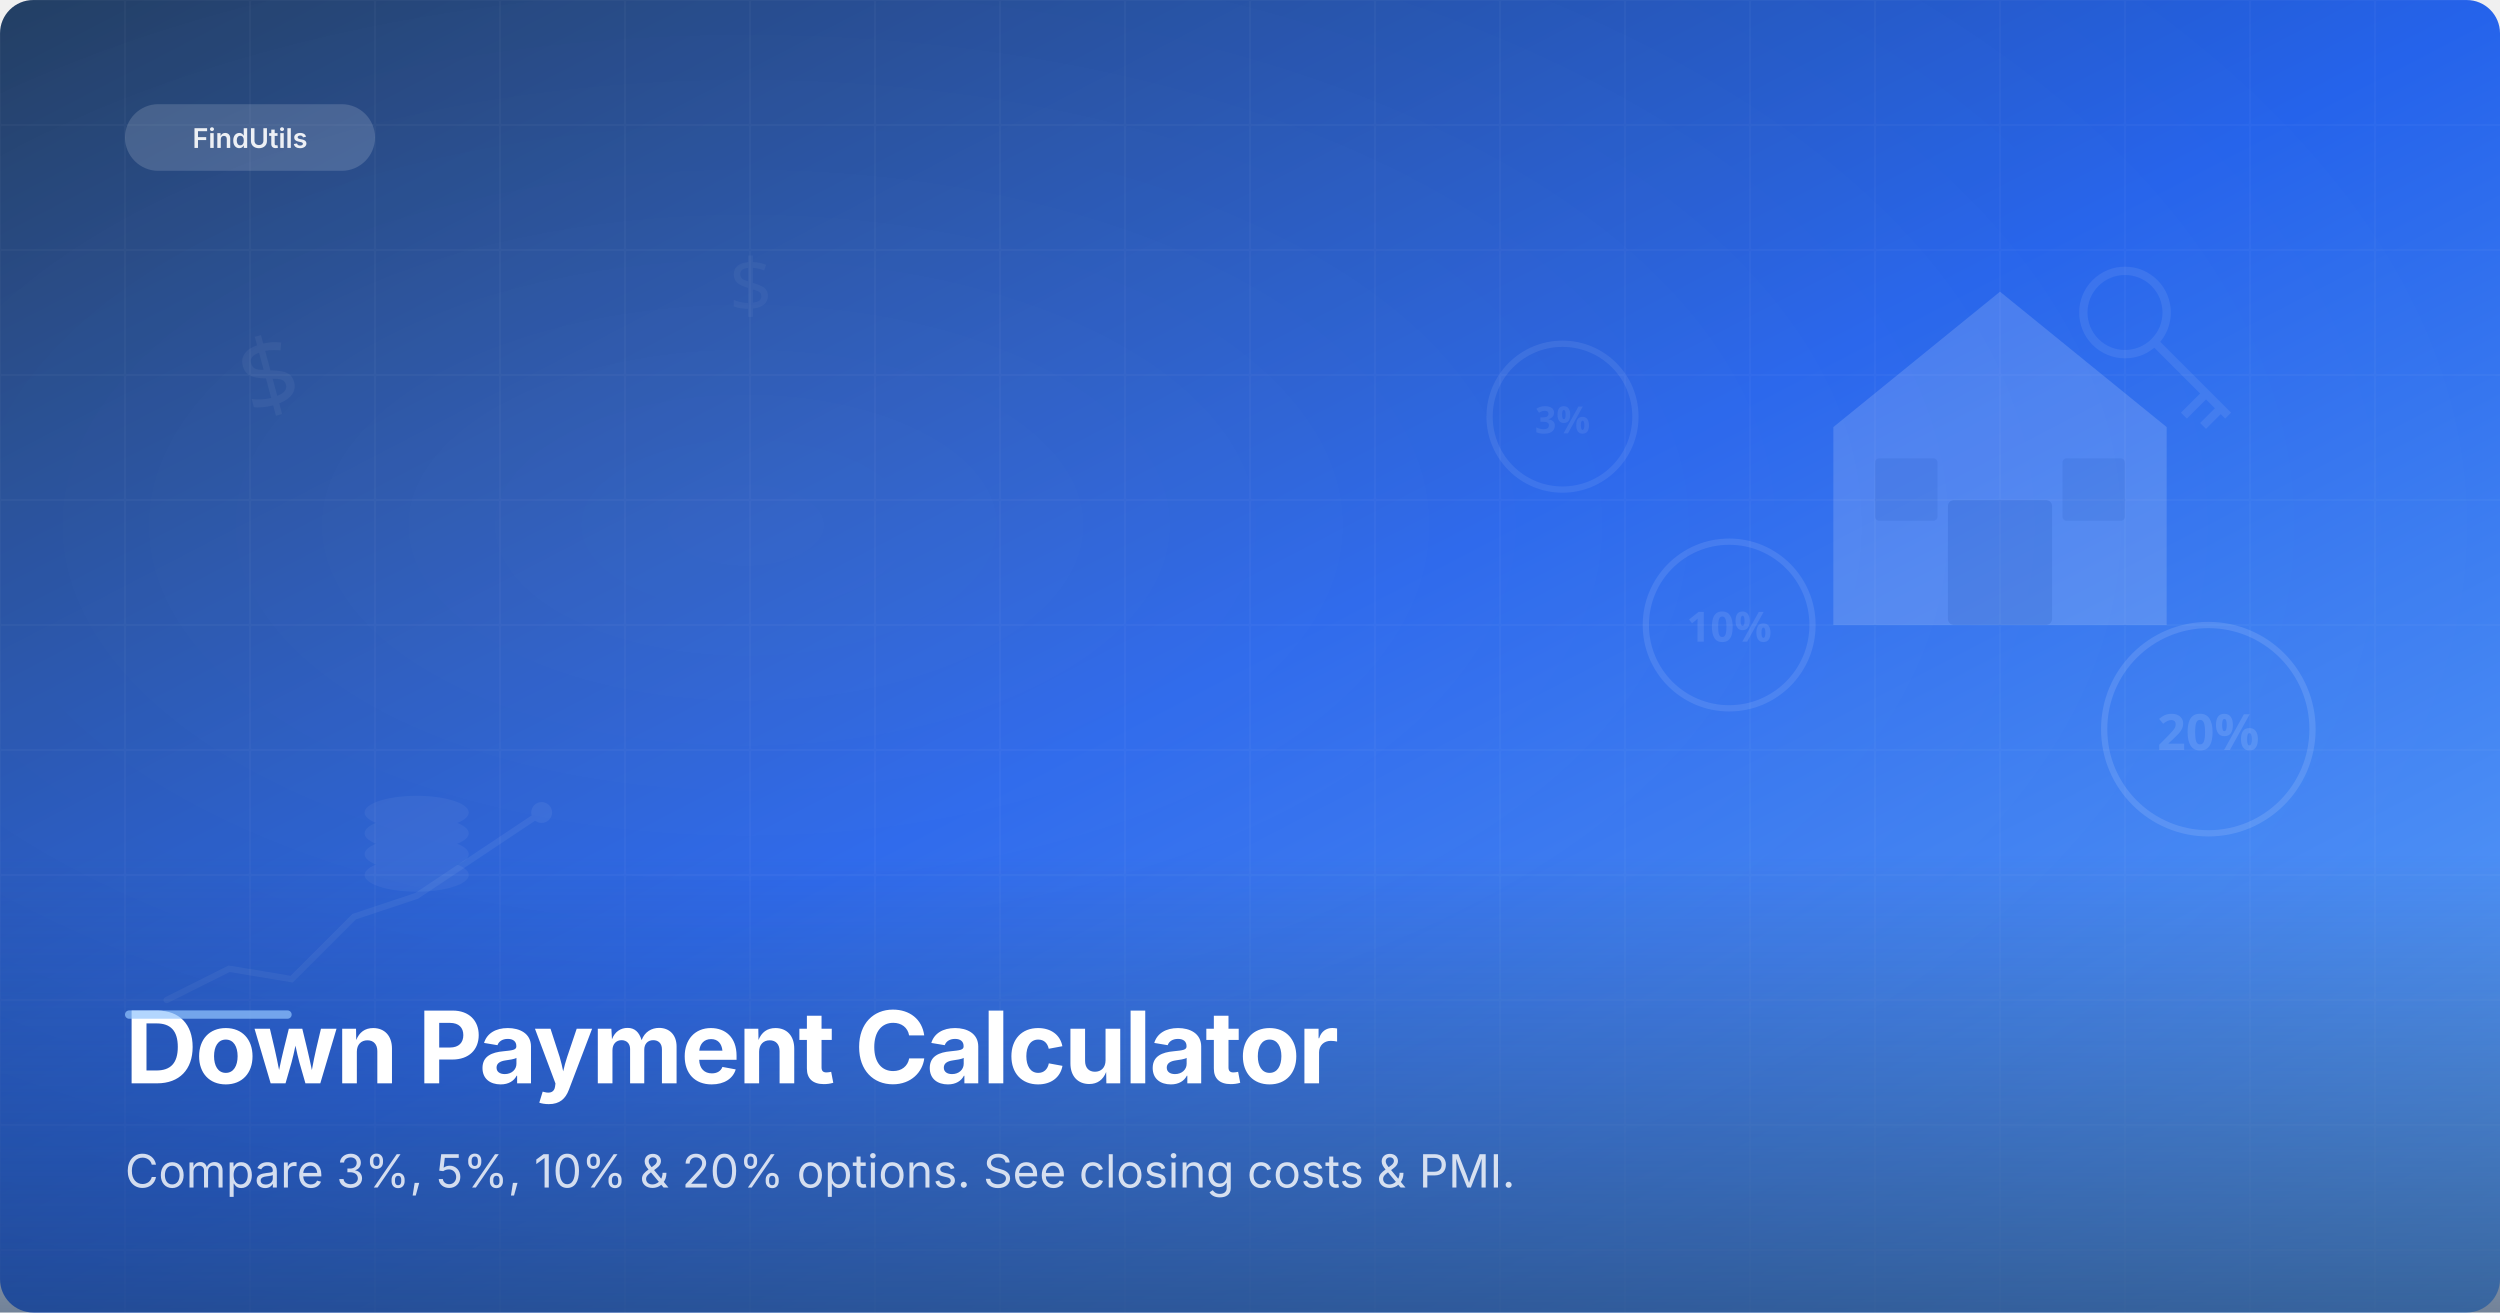
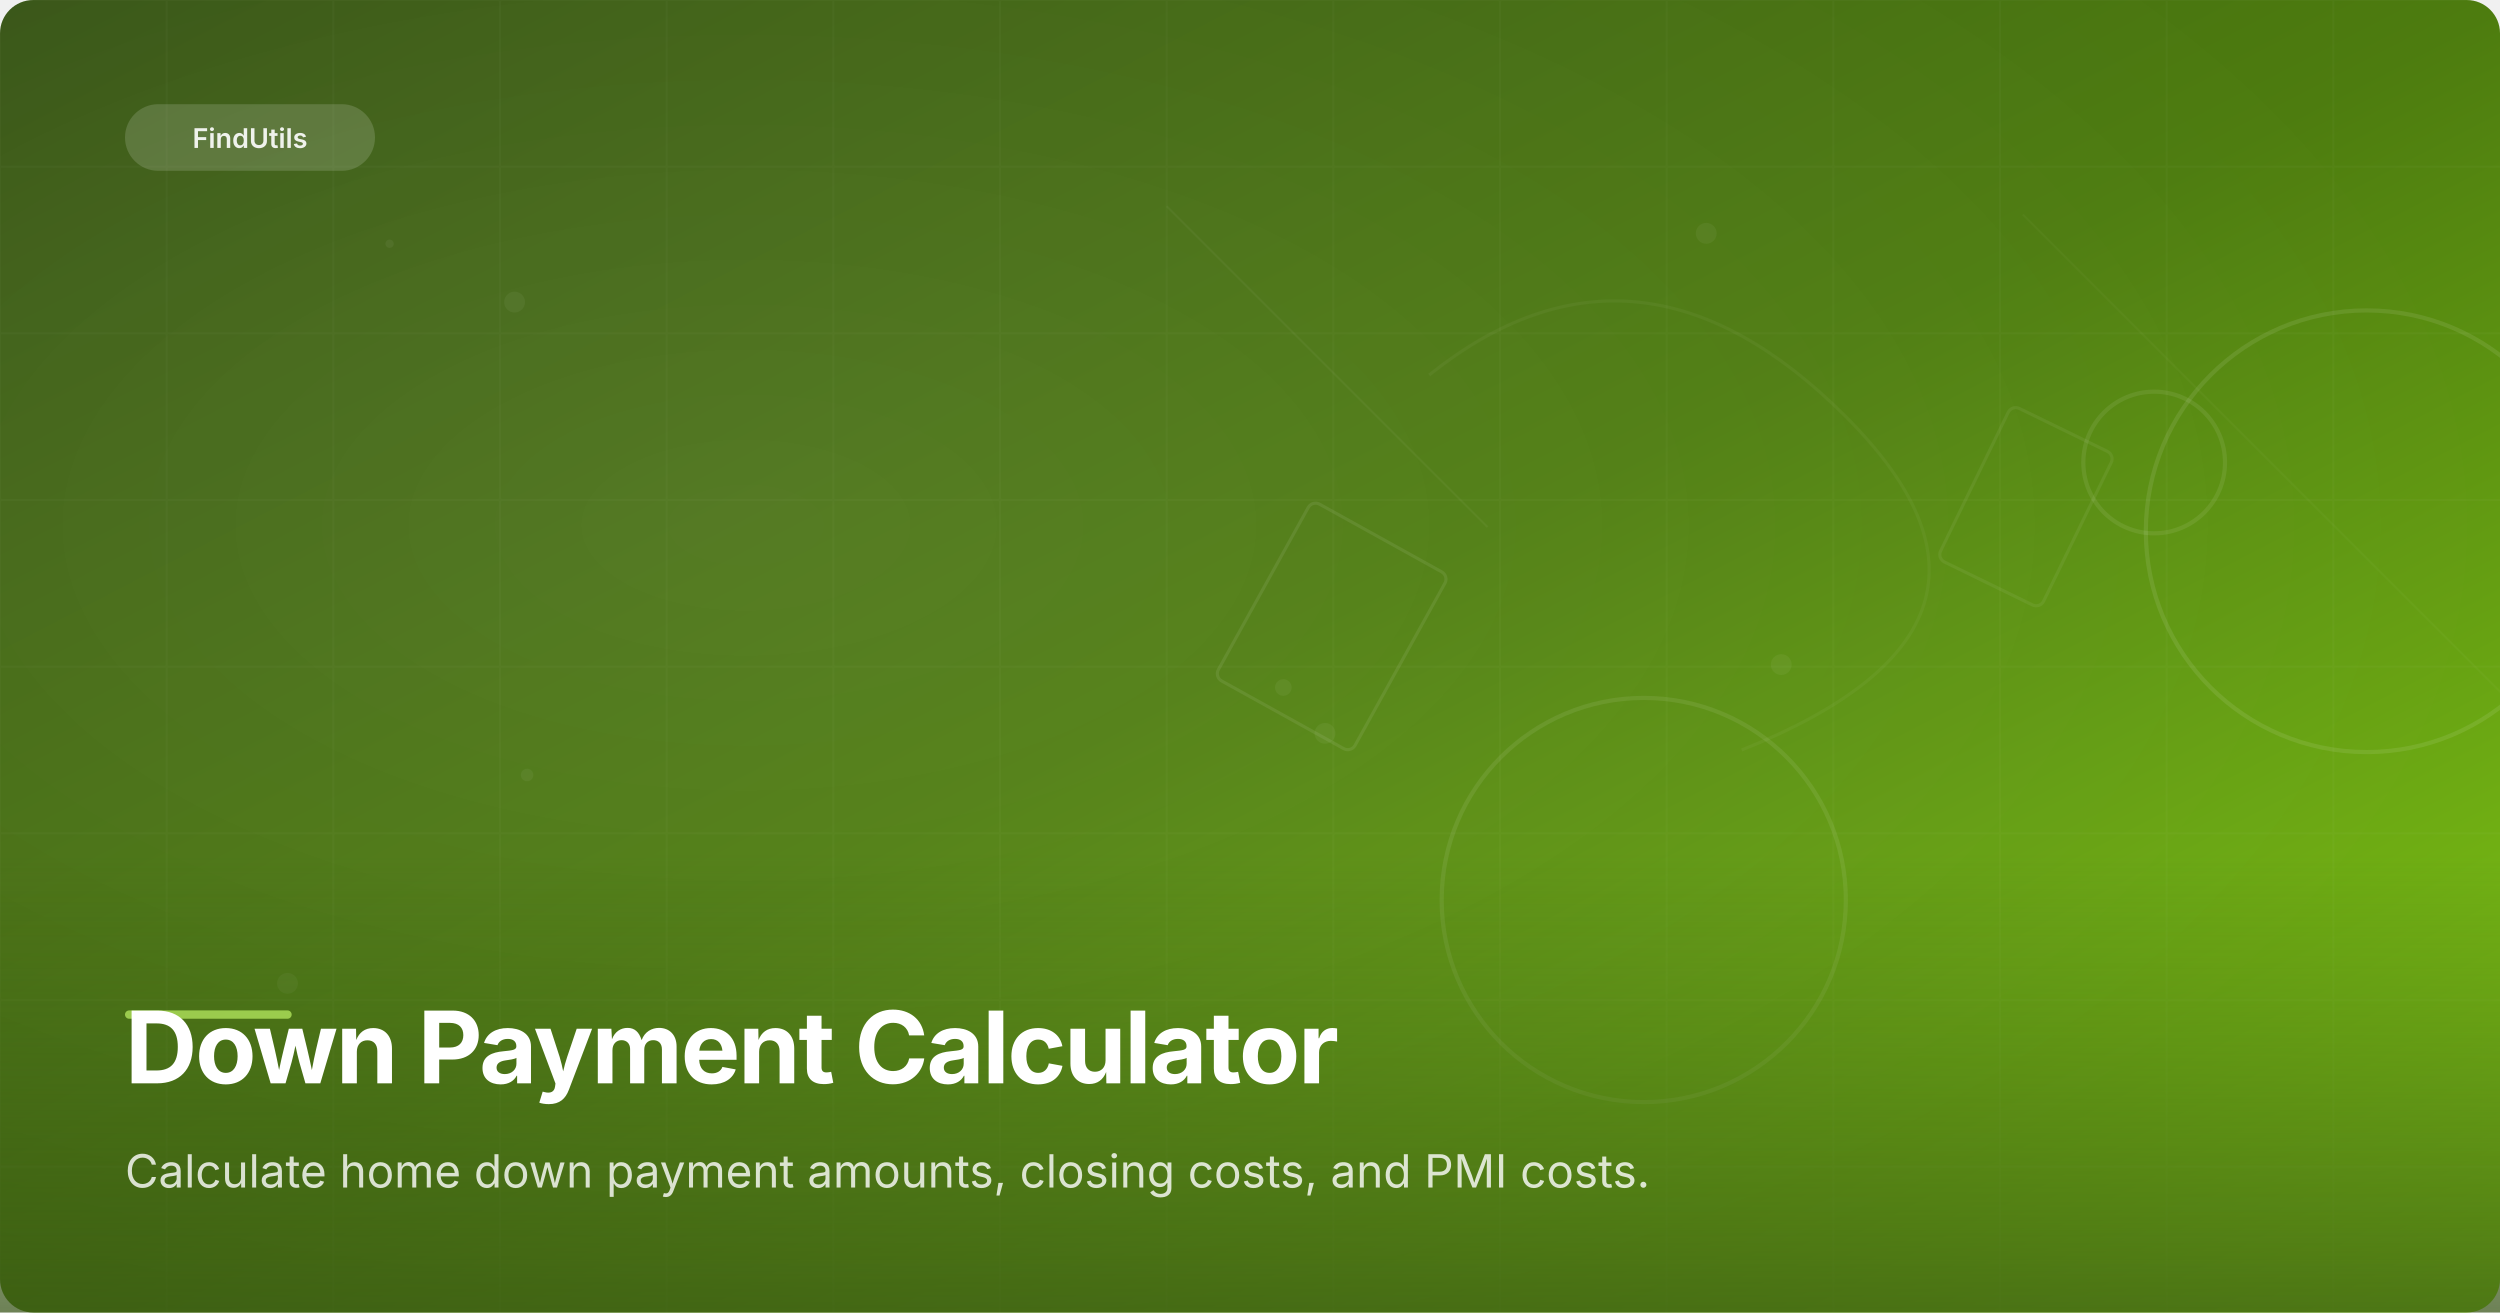
<svg xmlns="http://www.w3.org/2000/svg" width="1200" height="630" viewBox="0 0 1200 630">
  <defs>
-     <linearGradient id="bg-down-payment-calculator" x1="0%" y1="0%" x2="100%" y2="100%">
-       <stop offset="0%" stop-color="#1e3a5f" />
-       <stop offset="50%" stop-color="#2563eb" />
-       <stop offset="100%" stop-color="#60a5fa" />
+     <linearGradient id="bg" x1="0%" y1="0%" x2="100%" y2="100%">
+       <stop offset="0%" stop-color="#365314" />
+       <stop offset="50%" stop-color="#4d7c0f" />
+       <stop offset="100%" stop-color="#84cc16" />
    </linearGradient>
-     <radialGradient id="glow-down-payment-calculator" cx="30%" cy="40%" r="70%">
+     <radialGradient id="glow" cx="30%" cy="40%" r="70%">
      <stop offset="0%" stop-color="white" stop-opacity="0.08" />
      <stop offset="100%" stop-color="white" stop-opacity="0" />
    </radialGradient>
-     <linearGradient id="bottom-fade-down-payment-calculator" x1="0%" y1="0%" x2="0%" y2="100%">
-       <stop offset="0%" stop-color="#1e3a5f" stop-opacity="0" />
-       <stop offset="100%" stop-color="#1e3a5f" stop-opacity="0.6" />
+     <linearGradient id="bottom-fade" x1="0%" y1="0%" x2="0%" y2="100%">
+       <stop offset="0%" stop-color="#365314" stop-opacity="0" />
+       <stop offset="100%" stop-color="#365314" stop-opacity="0.7" />
    </linearGradient>
  </defs>
-   <rect width="1200" height="630" rx="16" fill="url(#bg-down-payment-calculator)" />
-   <rect width="1200" height="630" rx="16" fill="url(#glow-down-payment-calculator)" />
-   <g opacity="0.03">
+   <rect width="1200" height="630" rx="16" fill="url(#bg)" />
+   <rect width="1200" height="630" rx="16" fill="url(#glow)" />
+   <g opacity="0.025">
    <line x1="0" y1="0" x2="0" y2="630" stroke="white" stroke-width="1" />
-     <line x1="60" y1="0" x2="60" y2="630" stroke="white" stroke-width="1" />
-     <line x1="120" y1="0" x2="120" y2="630" stroke="white" stroke-width="1" />
-     <line x1="180" y1="0" x2="180" y2="630" stroke="white" stroke-width="1" />
+     <line x1="80" y1="0" x2="80" y2="630" stroke="white" stroke-width="1" />
+     <line x1="160" y1="0" x2="160" y2="630" stroke="white" stroke-width="1" />
    <line x1="240" y1="0" x2="240" y2="630" stroke="white" stroke-width="1" />
-     <line x1="300" y1="0" x2="300" y2="630" stroke="white" stroke-width="1" />
-     <line x1="360" y1="0" x2="360" y2="630" stroke="white" stroke-width="1" />
-     <line x1="420" y1="0" x2="420" y2="630" stroke="white" stroke-width="1" />
+     <line x1="320" y1="0" x2="320" y2="630" stroke="white" stroke-width="1" />
+     <line x1="400" y1="0" x2="400" y2="630" stroke="white" stroke-width="1" />
    <line x1="480" y1="0" x2="480" y2="630" stroke="white" stroke-width="1" />
-     <line x1="540" y1="0" x2="540" y2="630" stroke="white" stroke-width="1" />
-     <line x1="600" y1="0" x2="600" y2="630" stroke="white" stroke-width="1" />
-     <line x1="660" y1="0" x2="660" y2="630" stroke="white" stroke-width="1" />
+     <line x1="560" y1="0" x2="560" y2="630" stroke="white" stroke-width="1" />
+     <line x1="640" y1="0" x2="640" y2="630" stroke="white" stroke-width="1" />
    <line x1="720" y1="0" x2="720" y2="630" stroke="white" stroke-width="1" />
-     <line x1="780" y1="0" x2="780" y2="630" stroke="white" stroke-width="1" />
-     <line x1="840" y1="0" x2="840" y2="630" stroke="white" stroke-width="1" />
-     <line x1="900" y1="0" x2="900" y2="630" stroke="white" stroke-width="1" />
+     <line x1="800" y1="0" x2="800" y2="630" stroke="white" stroke-width="1" />
+     <line x1="880" y1="0" x2="880" y2="630" stroke="white" stroke-width="1" />
    <line x1="960" y1="0" x2="960" y2="630" stroke="white" stroke-width="1" />
-     <line x1="1020" y1="0" x2="1020" y2="630" stroke="white" stroke-width="1" />
-     <line x1="1080" y1="0" x2="1080" y2="630" stroke="white" stroke-width="1" />
-     <line x1="1140" y1="0" x2="1140" y2="630" stroke="white" stroke-width="1" />
+     <line x1="1040" y1="0" x2="1040" y2="630" stroke="white" stroke-width="1" />
+     <line x1="1120" y1="0" x2="1120" y2="630" stroke="white" stroke-width="1" />
    <line x1="0" y1="0" x2="1200" y2="0" stroke="white" stroke-width="1" />
-     <line x1="0" y1="60" x2="1200" y2="60" stroke="white" stroke-width="1" />
-     <line x1="0" y1="120" x2="1200" y2="120" stroke="white" stroke-width="1" />
-     <line x1="0" y1="180" x2="1200" y2="180" stroke="white" stroke-width="1" />
+     <line x1="0" y1="80" x2="1200" y2="80" stroke="white" stroke-width="1" />
+     <line x1="0" y1="160" x2="1200" y2="160" stroke="white" stroke-width="1" />
    <line x1="0" y1="240" x2="1200" y2="240" stroke="white" stroke-width="1" />
-     <line x1="0" y1="300" x2="1200" y2="300" stroke="white" stroke-width="1" />
-     <line x1="0" y1="360" x2="1200" y2="360" stroke="white" stroke-width="1" />
-     <line x1="0" y1="420" x2="1200" y2="420" stroke="white" stroke-width="1" />
+     <line x1="0" y1="320" x2="1200" y2="320" stroke="white" stroke-width="1" />
+     <line x1="0" y1="400" x2="1200" y2="400" stroke="white" stroke-width="1" />
    <line x1="0" y1="480" x2="1200" y2="480" stroke="white" stroke-width="1" />
-     <line x1="0" y1="540" x2="1200" y2="540" stroke="white" stroke-width="1" />
-     <line x1="0" y1="600" x2="1200" y2="600" stroke="white" stroke-width="1" />
+     <line x1="0" y1="560" x2="1200" y2="560" stroke="white" stroke-width="1" />
  </g>
-   <g transform="translate(880, 140)" opacity="0.15">
-     <path d="M80 0 L160 65 L160 160 L0 160 L0 65 Z" fill="white" stroke="none" />
-     <rect x="55" y="100" width="50" height="60" rx="3" fill="currentColor" opacity="0.3" />
-     <rect x="20" y="80" width="30" height="30" rx="2" fill="currentColor" opacity="0.2" />
-     <rect x="110" y="80" width="30" height="30" rx="2" fill="currentColor" opacity="0.2" />
+   <g>
+     <circle cx="789" cy="432" r="97" fill="none" stroke="white" stroke-width="2" opacity="0.08" />
+     <circle cx="1136" cy="255" r="106" fill="none" stroke="white" stroke-width="2" opacity="0.09" />
+     <circle cx="1034" cy="222" r="34" fill="none" stroke="white" stroke-width="2" opacity="0.08" />
+     <rect x="602" y="252" width="75" height="97" rx="4" fill="none" stroke="white" stroke-width="1.5" opacity="0.08" transform="rotate(29, 639, 300)" />
+     <rect x="945" y="202" width="55" height="82" rx="4" fill="none" stroke="white" stroke-width="1.5" opacity="0.06" transform="rotate(26, 972, 243)" />
+     <circle cx="819" cy="112" r="5" fill="white" opacity="0.05" />
+     <circle cx="138" cy="472" r="5" fill="white" opacity="0.05" />
+     <circle cx="636" cy="352" r="5" fill="white" opacity="0.05" />
+     <circle cx="247" cy="145" r="5" fill="white" opacity="0.05" />
+     <circle cx="187" cy="117" r="2" fill="white" opacity="0.05" />
+     <circle cx="855" cy="319" r="5" fill="white" opacity="0.05" />
+     <circle cx="253" cy="372" r="3" fill="white" opacity="0.05" />
+     <circle cx="616" cy="330" r="4" fill="white" opacity="0.05" />
+     <line x1="560" y1="99" x2="714" y2="253" stroke="white" stroke-width="1" opacity="0.04" />
+     <line x1="971" y1="103" x2="1252" y2="384" stroke="white" stroke-width="1" opacity="0.03" />
+     <path d="M686 180 Q786 100 886 200 Q986 300 836 360" fill="none" stroke="white" stroke-width="1.5" opacity="0.04" />
  </g>
-   <g opacity="0.08">
-     <circle cx="750" cy="200" r="35" fill="none" stroke="white" stroke-width="3" />
-     <text x="750" y="208" text-anchor="middle" font-family="system-ui" font-size="18" font-weight="bold" fill="white">3%</text>
-   </g>
-   <g opacity="0.10">
-     <circle cx="830" cy="300" r="40" fill="none" stroke="white" stroke-width="3" />
-     <text x="830" y="308" text-anchor="middle" font-family="system-ui" font-size="20" font-weight="bold" fill="white">10%</text>
-   </g>
-   <g opacity="0.12">
-     <circle cx="1060" cy="350" r="50" fill="none" stroke="white" stroke-width="3" />
-     <text x="1060" y="360" text-anchor="middle" font-family="system-ui" font-size="24" font-weight="bold" fill="white">20%</text>
-   </g>
-   <g transform="translate(1020, 150) rotate(45)" opacity="0.08">
-     <circle cx="0" cy="0" r="20" fill="none" stroke="white" stroke-width="4" />
-     <line x1="20" y1="0" x2="70" y2="0" stroke="white" stroke-width="4" />
-     <line x1="55" y1="0" x2="55" y2="15" stroke="white" stroke-width="4" />
-     <line x1="65" y1="0" x2="65" y2="12" stroke="white" stroke-width="4" />
-   </g>
-   <g transform="translate(80, 380)" opacity="0.06">
-     <path d="M0 100 L30 85 L60 90 L90 60 L120 50 L150 30 L180 10" fill="none" stroke="white" stroke-width="3" stroke-linecap="round" />
-     <circle cx="180" cy="10" r="5" fill="white" />
-   </g>
-   <text x="120" y="200" font-family="system-ui" font-size="48" fill="white" opacity="0.05" transform="rotate(-15, 120, 200)">$</text>
-   <text x="350" y="150" font-family="system-ui" font-size="36" fill="white" opacity="0.04">$</text>
-   <g transform="translate(200, 420)" opacity="0.05">
-     <ellipse cx="0" cy="0" rx="25" ry="8" fill="white" />
-     <ellipse cx="0" cy="-10" rx="25" ry="8" fill="white" />
-     <ellipse cx="0" cy="-20" rx="25" ry="8" fill="white" />
-     <ellipse cx="0" cy="-30" rx="25" ry="8" fill="white" />
-   </g>
-   <rect y="410" width="1200" height="220" fill="url(#bottom-fade-down-payment-calculator)" rx="0" />
+   <rect y="410" width="1200" height="220" fill="url(#bottom-fade)" />
  <g transform="translate(60, 50)">
    <rect width="120" height="32" rx="16" fill="white" opacity="0.15" />
    <text x="60" y="21" text-anchor="middle" font-family="system-ui, -apple-system, sans-serif" font-size="13" font-weight="600" fill="white" opacity="0.9">FindUtils</text>
  </g>
+   <rect x="60" y="485" width="80" height="4" rx="2" fill="#bef264" opacity="0.7" />
  <text x="60" y="520" font-family="system-ui, -apple-system, sans-serif" font-size="48" font-weight="700" fill="white" letter-spacing="-1">
    Down Payment Calculator
  </text>
  <text x="60" y="570" font-family="system-ui, -apple-system, sans-serif" font-size="22" fill="white" opacity="0.8">
-     Compare 3%, 5%, 10% &amp; 20% options. See closing costs &amp; PMI.
+     Calculate home down payment amounts, closing costs, and PMI costs.
  </text>
-   <rect x="60" y="485" width="80" height="4" rx="2" fill="#93c5fd" opacity="0.7" />
</svg>
